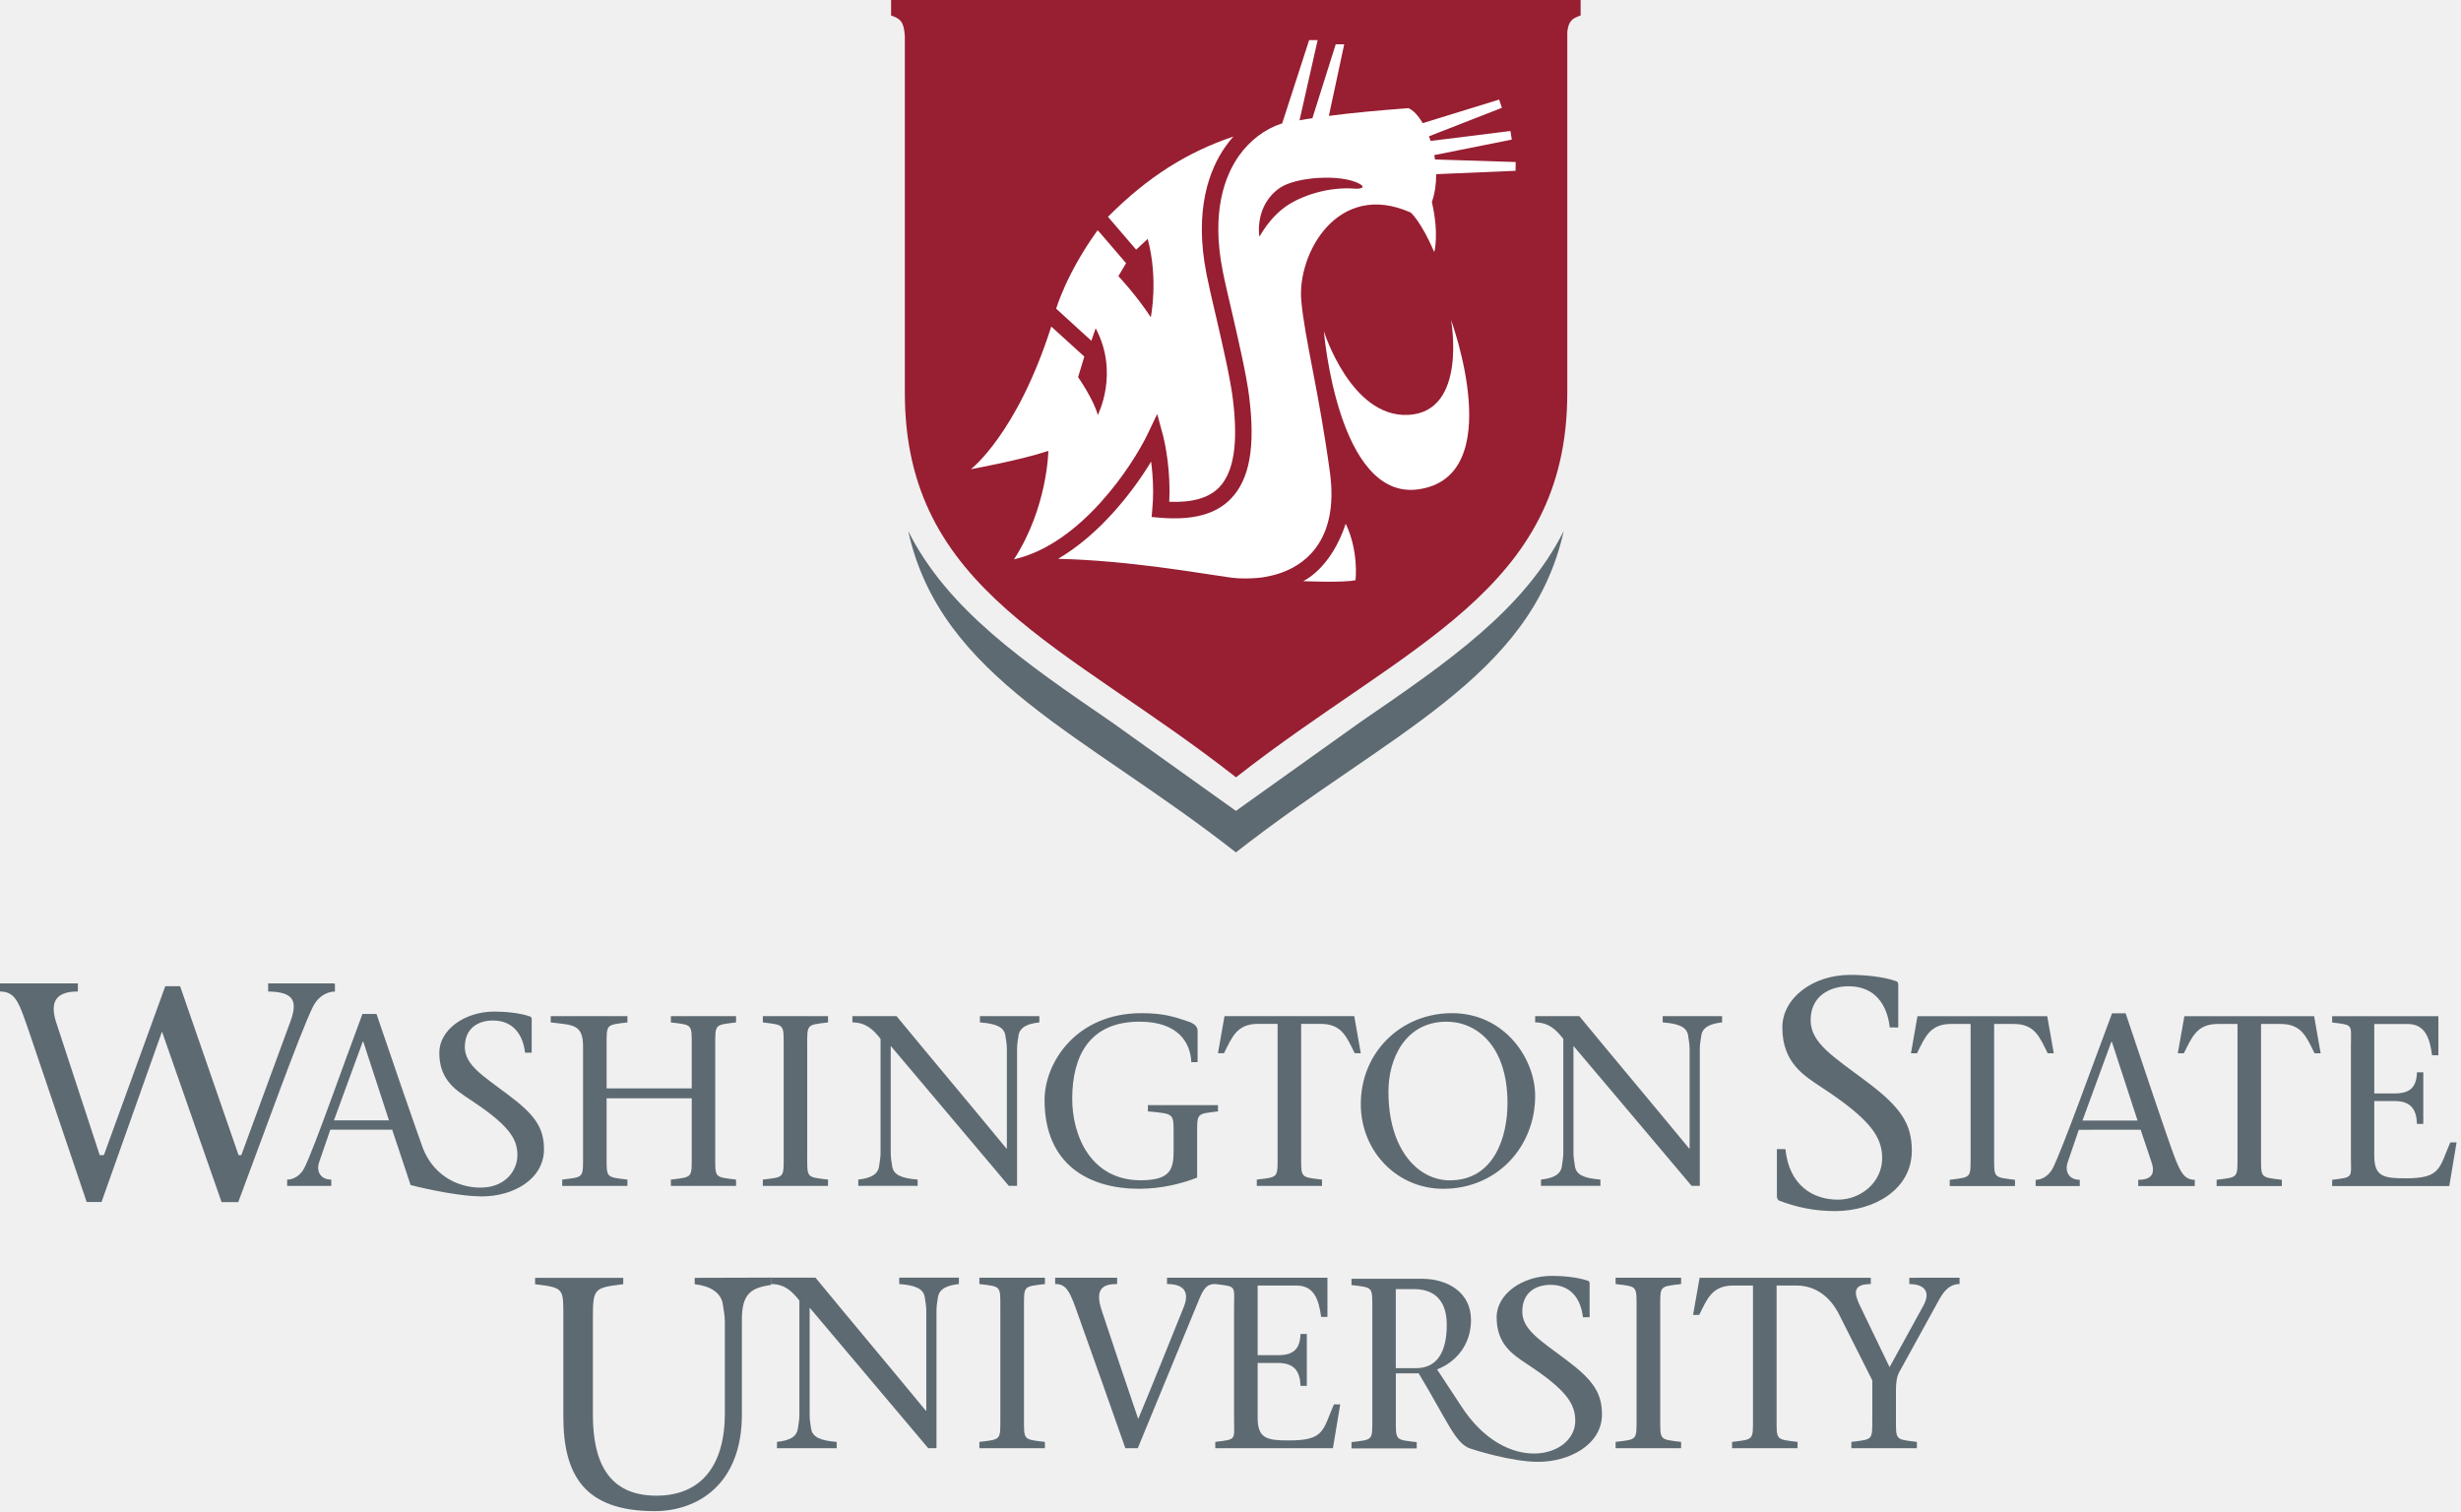
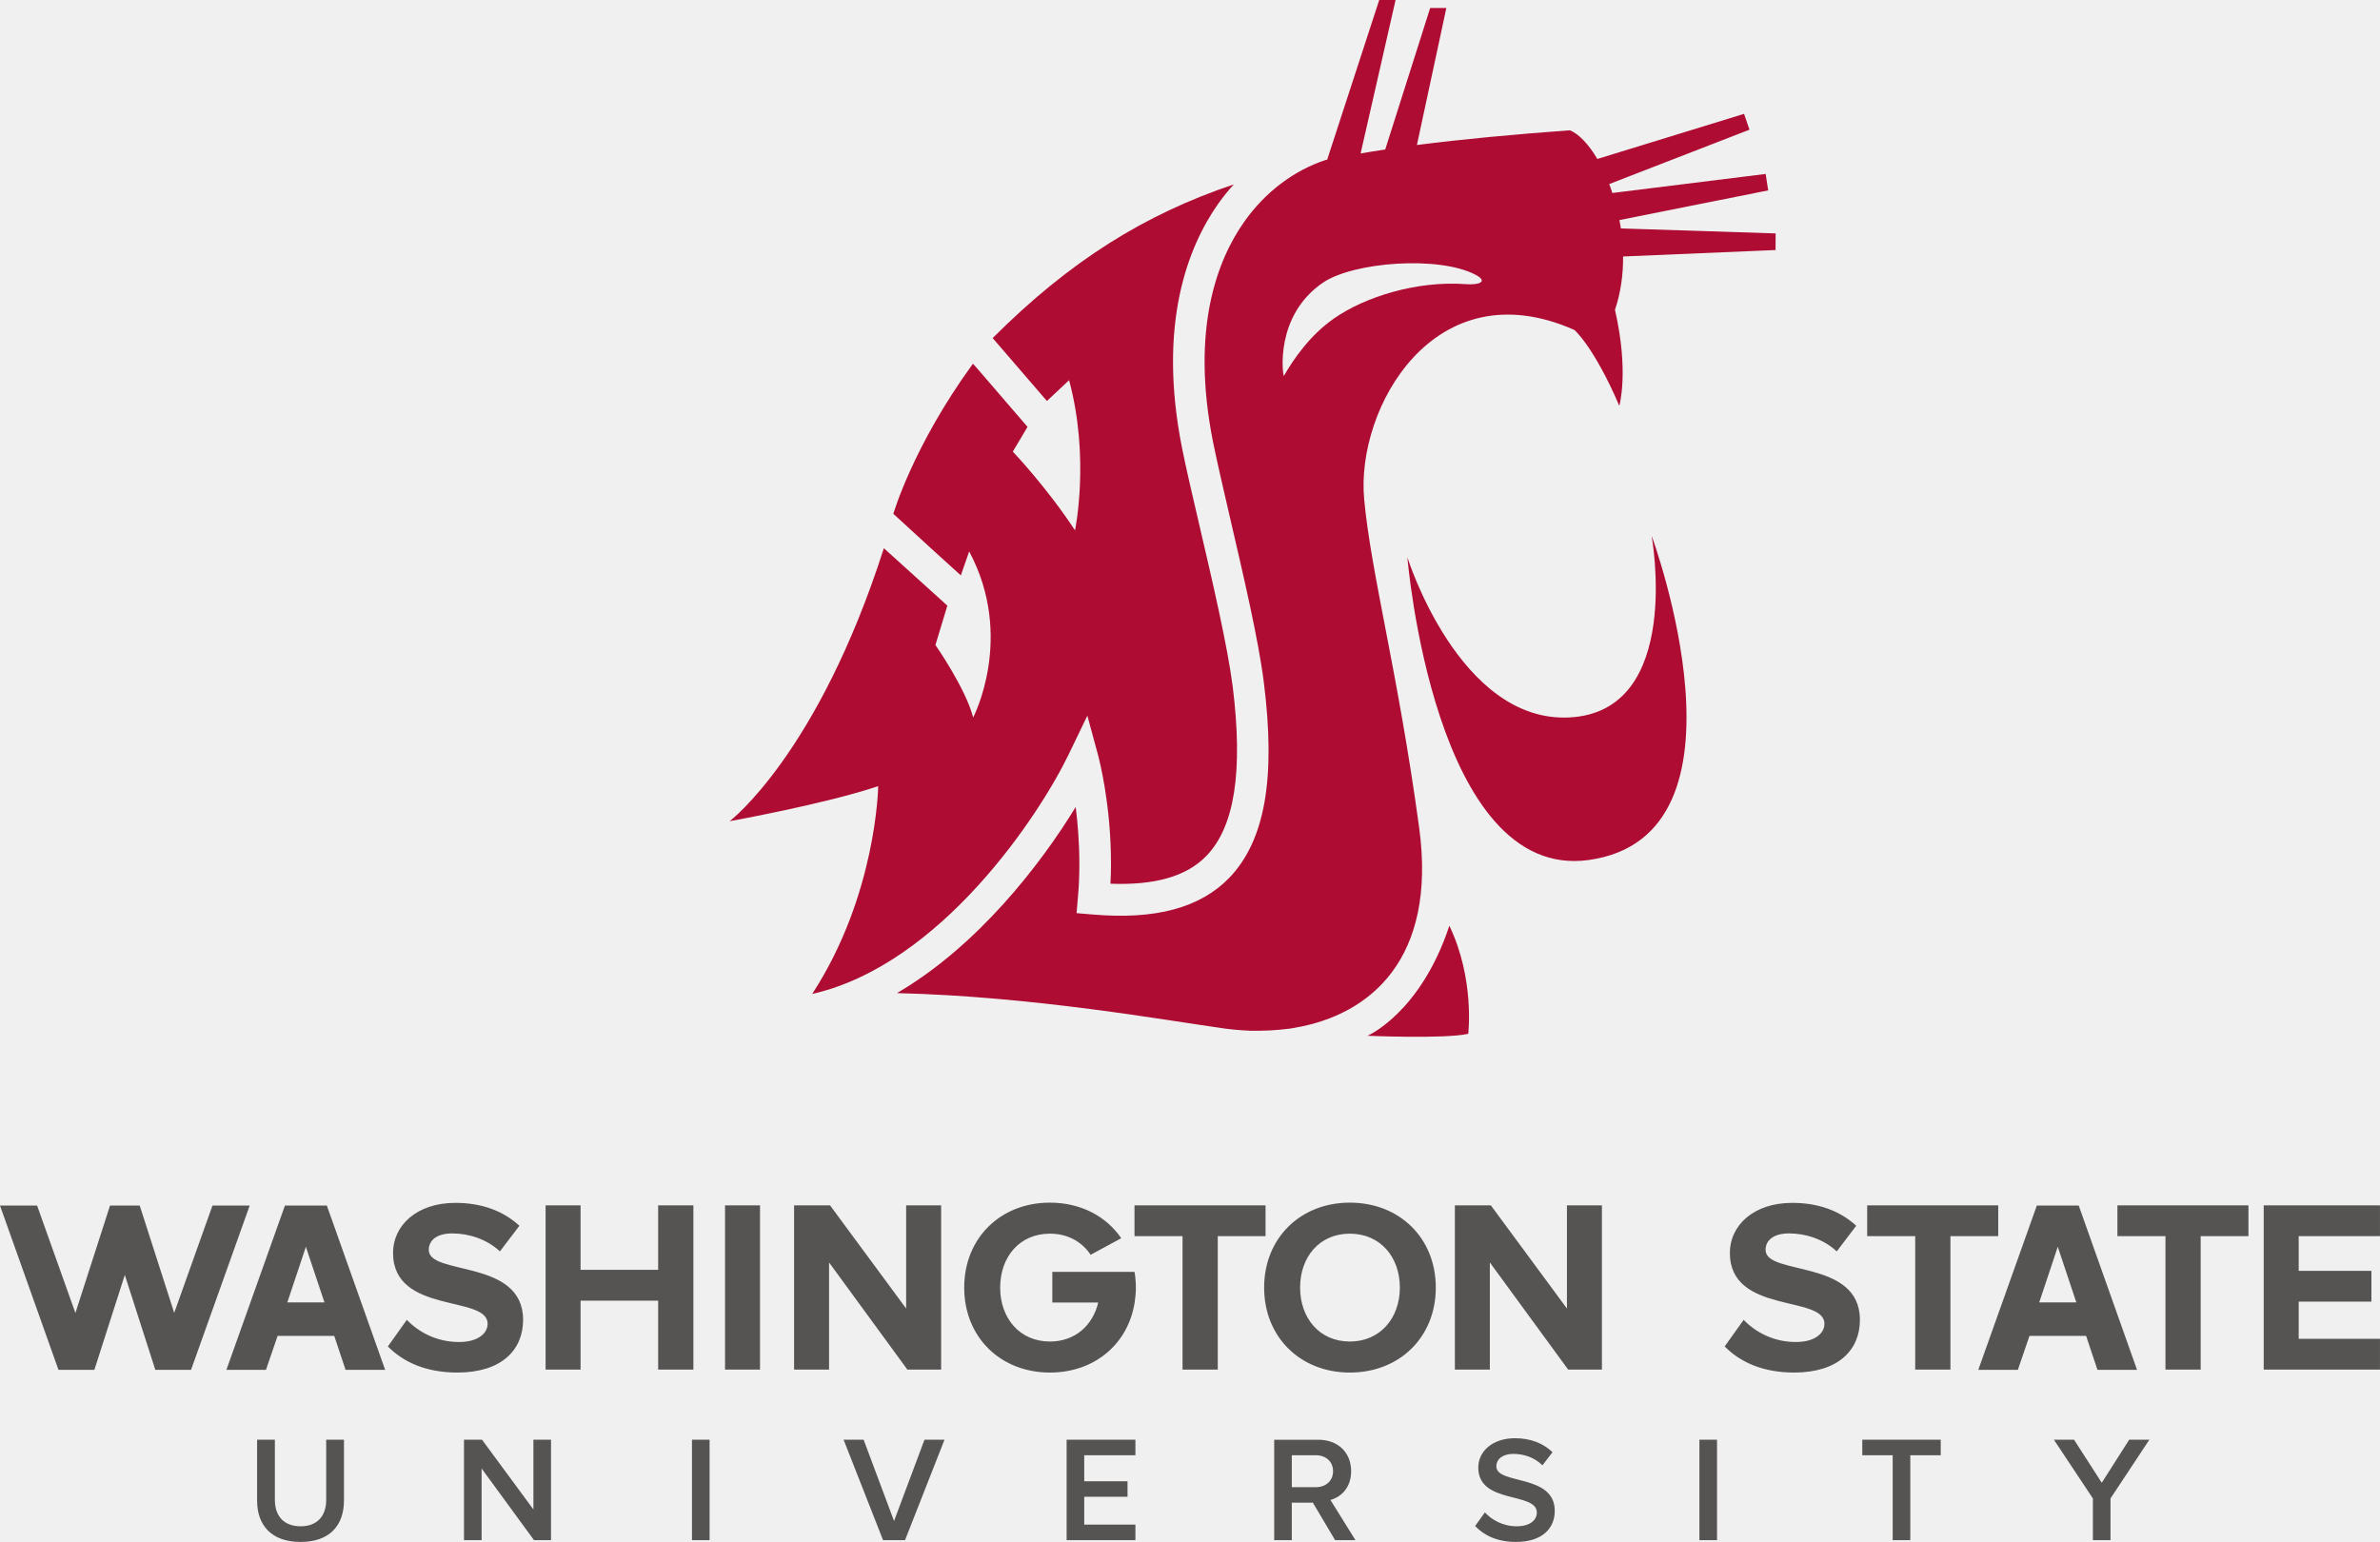
- <svg xmlns="http://www.w3.org/2000/svg" version="1.1" id="Layer_1" x="0px" y="0px" width="150.269px" height="92.27px" viewBox="-0.269 0 150.269 92.27" enable-background="new -0.269 0 150.269 92.27" xml:space="preserve">
-   <g>
-     <g>
-       <path fill="#5E6A71" d="M82.782,44.1l-7.586,5.414l-7.58-5.414c-5.39-3.694-10.009-6.862-12.431-11.673    c2,9.02,10.795,12.391,20.011,19.622c9.216-7.23,18.015-10.603,20.015-19.622C92.789,37.238,88.17,40.405,82.782,44.1z" />
-       <path fill="#981E32" d="M54.141-0.001v0.946c0.586,0.203,0.777,0.389,0.84,1.247V23.99c0,12.125,9.842,15.328,20.221,23.474    C85.583,39.318,95.43,36.115,95.43,23.99V1.948c0.078-0.662,0.289-0.822,0.814-1.003v-0.946    C96.244-0.001,54.141-0.001,54.141-0.001z" />
-       <g>
-         <g>
-           <g>
-             <path fill="#FFFFFF" d="M79.297,35.486c0,0,1.684-0.718,2.604-3.507c0.812,1.699,0.598,3.448,0.598,3.448       C81.756,35.593,79.297,35.486,79.297,35.486z" />
-             <path fill="#FFFFFF" d="M88.332,19.54c0,0,1.023,5.602-2.605,5.793c-3.504,0.185-5.159-5.103-5.159-5.103       s0.848,10.332,5.759,9.651C91.862,29.115,88.332,19.54,88.332,19.54z" />
-           </g>
-         </g>
-         <path fill="#FFFFFF" d="M61.646,34.153c0,0,0.004,0,0.006,0c4.098-0.936,7.232-5.73,8.156-7.655l0.582-1.22l0.354,1.307     c0.017,0.072,0.399,1.509,0.399,3.411c0,0.208-0.006,0.426-0.016,0.645c1.412,0.053,2.42-0.232,3.049-0.885     c0.898-0.938,1.17-2.704,0.832-5.407c-0.162-1.294-0.64-3.353-1.061-5.168c-0.217-0.928-0.42-1.805-0.542-2.425     c-0.791-3.972,0.19-6.436,1.149-7.803c0.153-0.217,0.316-0.421,0.488-0.616c-2.83,0.958-5.207,2.446-7.66,4.901l1.724,2.008     l0.704-0.66c0.666,2.49,0.188,4.786,0.188,4.786c-0.907-1.386-1.979-2.51-1.979-2.51l0.471-0.791l-1.555-1.812l-0.182-0.201     c-1.91,2.634-2.531,4.791-2.531,4.791l1.356,1.238l0.791,0.719l0.263-0.762c1.459,2.736,0.129,5.296,0.129,5.296     c-0.242-0.935-1.201-2.312-1.201-2.312l0.379-1.255l-2.018-1.833c-2.099,6.577-4.908,8.709-4.908,8.709s3.039-0.549,4.729-1.117     C63.745,27.529,63.698,30.993,61.646,34.153z" />
-         <path fill="#FFFFFF" d="M92.271,10.429l-4.848,0.206c0.006,0.574-0.072,1.151-0.261,1.698c0.455,1.986,0.146,3.063,0.146,3.063     c-0.814-1.894-1.437-2.417-1.437-2.417c-4.448-1.987-6.948,2.5-6.683,5.393c0.221,2.376,1.078,5.532,1.75,10.48     c0.566,4.165-1.536,5.963-3.957,6.377c-0.053,0.009-0.104,0.019-0.157,0.026c-0.013,0-0.024,0.005-0.037,0.005     c-0.392,0.051-0.81,0.069-1.251,0.057c-0.016,0-0.029,0-0.044,0c-0.048,0-0.099-0.006-0.144-0.006     c-0.188-0.013-0.377-0.03-0.562-0.057c-1.879-0.258-6.095-1.026-10.447-1.132c2.561-1.501,4.562-4.093,5.68-5.936     c0.065,0.511,0.121,1.132,0.121,1.816c0,0.342-0.015,0.698-0.047,1.066l-0.043,0.499l0.5,0.045     c2.004,0.174,3.428-0.208,4.348-1.169c1.141-1.188,1.49-3.167,1.107-6.229c-0.17-1.348-0.652-3.431-1.078-5.271     c-0.215-0.921-0.42-1.791-0.537-2.396c-0.719-3.62,0.138-5.818,0.983-7.023c0.669-0.947,1.584-1.639,2.591-1.973     c0.019-0.001,0.034-0.006,0.053-0.006l1.651-5.097h0.519L79.08,7.346c0.258-0.049,0.52-0.088,0.786-0.128l1.425-4.514h0.518     l-0.937,4.372c1.479-0.192,3.082-0.339,4.858-0.472c0.291,0.121,0.597,0.451,0.873,0.916l4.666-1.439l0.17,0.502l-4.455,1.74     c0.035,0.09,0.066,0.188,0.103,0.283l4.872-0.607l0.082,0.526L87.309,9.47c0.019,0.09,0.033,0.178,0.045,0.267l4.925,0.157     L92.271,10.429z M78.23,12.615c0.978-0.688,2.641-1.216,4.197-1.097c0.398,0.032,0.73-0.071,0.303-0.303     c-1.166-0.614-3.885-0.406-4.846,0.254c-1.543,1.055-1.283,2.932-1.246,2.977C76.945,13.907,77.471,13.153,78.23,12.615z" />
-       </g>
-     </g>
-     <g>
-       <g>
-         <path fill="#5E6A71" d="M95.348,83.022c-1.568-1.178-2.666-1.835-2.666-2.935c0-1.16,0.815-1.633,1.728-1.633     c1.254,0,1.851,0.88,1.976,1.979h0.407v-2.058c0-0.078-0.016-0.142-0.108-0.171c-0.629-0.22-1.522-0.298-2.197-0.298     c-1.805,0-3.372,1.112-3.372,2.525c0,0.763,0.211,1.31,0.521,1.729h-0.006c0.008,0.007,0.014,0.012,0.02,0.018     c0.381,0.508,0.902,0.831,1.363,1.14c2.354,1.555,2.885,2.386,2.903,3.403c0.043,2.265-4.196,3.454-6.987-0.896l-1.449-2.205     c1.14-0.444,2.07-1.494,2.07-3.02c0-1.734-1.494-2.516-2.988-2.516h-4.309v0.384c1.332,0.159,1.271,0.09,1.271,1.465v6.658     c0,1.383,0.061,1.306-1.271,1.467v0.385h3.981V88.06c-1.333-0.161-1.274-0.084-1.274-1.467v-2.735h1.395     c1.789,2.974,2.232,4.267,3.135,4.587c0.201,0.072,2.523,0.817,4.164,0.817c1.883,0,3.893-1.034,3.893-2.9     C97.544,85.062,97.012,84.258,95.348,83.022z M86.189,83.542h-1.23v-4.824H86.1c1.078,0,1.971,0.562,1.971,2.177     C88.068,82.568,87.477,83.542,86.189,83.542z" />
-         <path fill="#5E6A71" d="M56.41,88.43c0,0,0,0-7.242-8.582v6.574c0,0.312,0.061,0.564,0.088,0.804     c0.075,0.535,0.582,0.742,1.562,0.818v0.386h-3.645v-0.386c0.717-0.076,1.205-0.283,1.278-0.818     c0.032-0.238,0.09-0.491,0.09-0.804v-7.004c-0.415-0.535-0.879-1.013-1.724-1.013v-0.391h2.705     c2.215,2.694,4.523,5.433,6.738,8.124h0.03v-6.114c0-0.312-0.062-0.563-0.091-0.803c-0.076-0.535-0.577-0.74-1.561-0.816v-0.391     h3.644v0.391c-0.699,0.076-1.205,0.281-1.282,0.816c-0.029,0.238-0.087,0.489-0.087,0.803v8.404L56.41,88.43L56.41,88.43z" />
-         <path fill="#5E6A71" d="M62.256,86.57c0,1.386-0.06,1.311,1.277,1.475v0.386h-4v-0.386c1.339-0.164,1.279-0.089,1.279-1.475     v-6.691c0-1.382,0.06-1.311-1.279-1.473v-0.385h4v0.385c-1.337,0.162-1.277,0.091-1.277,1.473V86.57z" />
-         <path fill="#5E6A71" d="M81.18,85.752c-0.686,1.593-0.58,2.203-2.735,2.203c-1.339,0-1.921-0.105-1.921-1.371v-3.359h1.251     c0.995,0,1.338,0.522,1.366,1.399h0.385v-3.17h-0.385c-0.028,0.922-0.433,1.295-1.366,1.295h-1.251v-4.253h2.359     c1.069,0,1.369,0.816,1.517,1.917h0.385V78.02h-6.849H70.99v0.385c1.009,0,1.396,0.461,1.024,1.397     c-0.922,2.276-1.83,4.564-2.783,6.842c-0.771-2.26-1.633-4.817-2.211-6.572c-0.494-1.43,0.104-1.667,0.923-1.667V78.02h-3.784     v0.385c0.717,0,0.908,0.461,1.462,2.053c0.905,2.528,1.919,5.397,2.825,7.972h0.758c1.25-3.049,2.514-6.083,3.762-9.13     c0.312-0.746,0.535-0.895,0.971-0.895c1.336,0.162,1.145,0.091,1.145,1.473v6.691c0,1.386,0.191,1.311-1.145,1.475v0.386h7.183     l0.446-2.678L81.18,85.752L81.18,85.752z" />
-         <path fill="#5E6A71" d="M101.105,86.57c0,1.386-0.062,1.311,1.275,1.475v0.386h-4v-0.386c1.34-0.164,1.28-0.089,1.28-1.475     v-6.691c0-1.382,0.06-1.311-1.28-1.473v-0.385h4v0.385c-1.339,0.162-1.275,0.091-1.275,1.473V86.57z" />
-         <path fill="#5E6A71" d="M116.314,78.022v0.385c0.877,0,1.353,0.43,0.847,1.339l-2.052,3.735l-1.801-3.735     c-0.373-0.774-0.474-1.339,0.654-1.339v-0.385h-2.494h-1.031h-6.926l-0.402,2.271h0.374c0.487-0.979,0.786-1.796,2.079-1.796     h1.207v8.073c0,1.386,0.06,1.311-1.279,1.475v0.386h4v-0.386c-1.338-0.164-1.279-0.089-1.279-1.475v-8.073h1.206     c1.22,0,2.04,0.729,2.542,1.633l2.094,4.154v2.286c0,1.386,0.062,1.31-1.277,1.474v0.387h4v-0.387     c-1.338-0.164-1.278-0.088-1.278-1.474v-1.666c0-0.371,0.03-0.788,0.181-1.084l2.481-4.508c0.403-0.715,0.803-0.906,1.222-0.906     V78.02L116.314,78.022L116.314,78.022z" />
-         <path fill="#5E6A71" d="M46.836,78.013l-4.686,0.014v0.389c0.938,0.102,1.619,0.513,1.718,1.234     c0.04,0.317,0.123,0.656,0.123,1.077v5.561c0,3.202-1.442,5.04-4.183,5.04c-2.98,0-3.875-2.14-3.875-4.941v-5.859     c0-1.859,0.055-1.895,1.854-2.112v-0.389h-5.383v0.389c1.803,0.219,1.724,0.253,1.724,2.112v5.961     c0,3.62,1.319,5.783,5.578,5.783c2.58,0,5.325-1.601,5.325-5.901v-5.643c0-0.034,0-0.066,0-0.1     c-0.019-1.737,0.655-1.99,1.793-2.173L46.836,78.013z" />
-       </g>
-       <g>
-         <path fill="#5E6A71" d="M36.771,70.562c0,1.378-0.061,1.303,1.271,1.466v0.384H34.06v-0.384c1.332-0.163,1.272-0.088,1.272-1.466     v-6.666c0-1.376-0.641-1.302-1.973-1.465v-0.385h4.683v0.385c-1.332,0.163-1.271,0.089-1.271,1.465v2.563h5.197v-2.563     c0-1.376,0.06-1.302-1.274-1.465v-0.385h3.981v0.385c-1.33,0.163-1.272,0.089-1.272,1.465v6.666c0,1.378-0.058,1.303,1.272,1.466     v0.384h-3.981v-0.384c1.333-0.163,1.274-0.088,1.274-1.466v-3.497h-5.197V70.562z" />
-         <path fill="#5E6A71" d="M49.02,70.562c0,1.378-0.062,1.303,1.271,1.466v0.384H46.31v-0.384c1.334-0.163,1.272-0.088,1.272-1.466     v-6.666c0-1.376,0.06-1.302-1.272-1.465v-0.385h3.981v0.385c-1.333,0.163-1.271,0.089-1.271,1.465V70.562z" />
-         <path fill="#5E6A71" d="M61.329,72.41c-2.354-2.782-4.798-5.701-7.21-8.545v6.548c0,0.308,0.059,0.562,0.089,0.798     c0.075,0.534,0.576,0.738,1.554,0.815v0.384h-3.625v-0.384c0.709-0.077,1.198-0.281,1.272-0.815     c0.028-0.235,0.089-0.49,0.089-0.798v-6.976c-0.416-0.532-0.875-1.007-1.719-1.007v-0.384h2.695     c2.207,2.679,4.502,5.402,6.707,8.083h0.029v-6.085c0-0.312-0.059-0.564-0.089-0.801c-0.071-0.534-0.577-0.739-1.555-0.813     v-0.384h3.629v0.384c-0.696,0.074-1.199,0.279-1.276,0.813c-0.027,0.235-0.086,0.488-0.086,0.801v8.366H61.329L61.329,72.41     L61.329,72.41z" />
-         <path fill="#5E6A71" d="M63.512,67.169c0-2.281,1.926-5.304,5.922-5.304c1.437,0,2.117,0.268,2.844,0.508     c0.415,0.132,0.578,0.337,0.578,0.575v1.91h-0.385c-0.045-1.186-0.799-2.473-3.153-2.473c-3.097,0-4.103,2.132-4.117,4.662     c-0.015,2.339,1.169,5.022,4.175,5.022c1.852,0,2.016-0.686,2.016-1.838v-0.905c0-1.377,0.058-1.301-1.57-1.464V67.48H74.1v0.384     c-1.332,0.163-1.271,0.087-1.271,1.464v2.578c-0.949,0.371-2.191,0.683-3.541,0.683C66.253,72.59,63.512,71.137,63.512,67.169z" />
-         <path fill="#5E6A71" d="M79.18,70.562c0,1.378-0.06,1.303,1.273,1.466v0.384h-3.982v-0.384c1.33-0.163,1.271-0.088,1.271-1.466     V62.52h-1.201c-1.288,0-1.583,0.812-2.072,1.792H74.1l0.4-2.266h7.922l0.399,2.266H82.45c-0.487-0.979-0.784-1.792-2.071-1.792     H79.18V70.562L79.18,70.562z" />
-         <path fill="#5E6A71" d="M82.822,67.419c0-3.199,2.486-5.554,5.566-5.554c3.213,0,5.08,2.771,5.08,5.052     c0,3.125-2.341,5.673-5.613,5.673C85.027,72.59,82.822,70.295,82.822,67.419z M91.779,67.362c0-3.539-1.909-4.976-3.719-4.976     c-2.516,0-3.551,2.249-3.551,4.265c0,3.584,1.836,5.422,3.744,5.422C91.01,72.073,91.779,69.347,91.779,67.362z" />
-         <path fill="#5E6A71" d="M103.02,72.41c-2.355-2.782-4.797-5.701-7.213-8.545v6.548c0,0.308,0.061,0.562,0.09,0.798     c0.074,0.534,0.578,0.738,1.555,0.815v0.384h-3.628v-0.384c0.712-0.077,1.2-0.281,1.274-0.815     c0.028-0.235,0.088-0.49,0.088-0.798v-6.976c-0.414-0.532-0.873-1.007-1.717-1.007v-0.384h2.694     c2.206,2.679,4.499,5.402,6.708,8.083h0.028v-6.085c0-0.312-0.062-0.564-0.089-0.801c-0.073-0.534-0.576-0.739-1.555-0.813     v-0.384h3.627v0.384c-0.695,0.074-1.197,0.279-1.271,0.813c-0.03,0.235-0.09,0.488-0.09,0.801v8.366H103.02L103.02,72.41     L103.02,72.41z" />
-         <path fill="#5E6A71" d="M20.11,60.065v-0.017h-4.005v0.496c1.546,0.018,1.798,0.568,1.392,1.737l-3.032,8.254h-0.167     l-3.57-10.317H9.824l-3.75,10.317H5.82l-2.688-8.199c-0.381-1.298,0.152-1.793,1.354-1.793v-0.495h-4.755v0.495     c1.011,0,1.192,0.786,1.841,2.65l3.451,10.201h0.908L9.622,62.99l3.639,10.414h1.017c1.556-4.144,3.749-10.271,4.555-11.919     c0.299-0.618,0.842-0.938,1.349-0.938v-0.485L20.11,60.065L20.11,60.065z" />
-         <path fill="#5E6A71" d="M30.76,66.85c-1.558-1.171-2.646-1.823-2.646-2.915c0-1.151,0.811-1.621,1.714-1.621     c1.246,0,1.838,0.874,1.963,1.965h0.405v-2.042c0-0.078-0.016-0.142-0.109-0.171c-0.624-0.22-1.511-0.297-2.181-0.297     c-1.792,0-3.351,1.106-3.351,2.51c0,0.761,0.209,1.301,0.518,1.718h-0.005c0.006,0.006,0.012,0.01,0.018,0.016     c0.377,0.507,0.896,0.826,1.354,1.134c2.338,1.542,2.884,2.367,2.884,3.381c0,0.94-0.708,1.886-2.009,1.979     c-1.334,0.098-3.049-0.548-3.771-2.42c-0.641-1.796-1.944-5.57-2.825-8.174h-0.857c-1.229,3.274-2.895,8.071-3.533,9.374     c-0.235,0.49-0.664,0.741-1.065,0.741v0.385h0.64h2.055v-0.385c-0.65,0-0.932-0.489-0.74-1.067l0.682-1.983h3.775l0.637,1.909     l0.49,1.474c0,0,2.648,0.692,4.373,0.692c1.869,0,3.771-1.028,3.771-2.883C32.942,68.873,32.413,68.079,30.76,66.85z      M20.12,68.412l1.763-4.812h0.029l1.57,4.812H20.12z" />
-       </g>
-       <g>
-         <path fill="#5E6A71" d="M115.12,62.737c-0.155-1.398-0.915-2.514-2.508-2.514c-1.156,0-2.324,0.598-2.324,2.071     c0,1.396,1.394,2.23,3.388,3.728c2.109,1.572,2.791,2.59,2.791,4.242c0,2.37-2.301,3.687-4.688,3.687     c-1.278,0-2.374-0.241-3.41-0.638c-0.077-0.04-0.14-0.12-0.14-0.277v-2.872h0.519c0.222,2.211,1.672,3.089,3.208,3.089     c1.415,0,2.7-1.076,2.7-2.529c0-1.297-0.697-2.354-3.685-4.321c-1.076-0.716-2.41-1.496-2.41-3.664     c0-1.799,1.856-3.211,4.15-3.211c0.855,0,1.992,0.1,2.789,0.381c0.12,0.035,0.139,0.12,0.139,0.219v2.611L115.12,62.737     L115.12,62.737z" />
-         <path fill="#5E6A71" d="M121.493,70.571c0,1.38-0.058,1.301,1.274,1.47v0.381h-3.984V72.04c1.333-0.169,1.273-0.09,1.273-1.47     v-8.045h-1.201c-1.287,0-1.584,0.815-2.073,1.792h-0.368l0.398-2.266h7.924l0.4,2.266h-0.371     c-0.487-0.977-0.783-1.792-2.07-1.792h-1.202L121.493,70.571L121.493,70.571z" />
-         <path fill="#5E6A71" d="M126.662,68.986l-0.678,1.985c-0.193,0.58,0.087,1.07,0.738,1.07v0.38h-2.694v-0.38     c0.397,0,0.83-0.258,1.065-0.744c0.637-1.305,2.369-6.146,3.6-9.421h0.83c1.006,2.978,2.516,7.543,3.021,8.859     c0.328,0.826,0.564,1.306,1.2,1.306v0.38h-3.451v-0.38c0.934,0,1.024-0.49,0.787-1.146l-0.641-1.911L126.662,68.986     L126.662,68.986z M130.25,68.423l-1.57-4.814h-0.029l-1.764,4.814H130.25z" />
-         <path fill="#5E6A71" d="M137.79,70.571c0,1.38-0.06,1.301,1.272,1.47v0.381h-3.984V72.04c1.333-0.169,1.275-0.09,1.275-1.47     v-8.045h-1.201c-1.29,0-1.583,0.815-2.075,1.792h-0.37l0.402-2.266h7.924l0.398,2.266h-0.373     c-0.483-0.977-0.779-1.792-2.067-1.792h-1.201L137.79,70.571L137.79,70.571z" />
-         <path fill="#5E6A71" d="M142.133,72.04c1.336-0.169,1.144-0.09,1.144-1.47v-6.668c0-1.377,0.192-1.303-1.144-1.466v-0.385h6.487     v2.383h-0.387c-0.147-1.094-0.44-1.908-1.509-1.908h-2.019v4.241h1.246c0.933,0,1.333-0.372,1.36-1.29h0.387v3.149h-0.387     c-0.027-0.875-0.367-1.393-1.36-1.393h-1.246v3.348c0,1.264,0.58,1.369,1.914,1.369c2.147,0,2.043-0.61,2.726-2.195h0.385     l-0.445,2.665h-7.152V72.04L142.133,72.04z" />
-       </g>
-     </g>
-   </g>
+ <svg xmlns="http://www.w3.org/2000/svg" xml:space="preserve" viewBox="0 0 392.093 254.067">
+   <path fill="#565353" d="M53.74 247.147c0 2.629-1.463 4.34-4.216 4.34-2.777 0-4.24-1.71-4.24-4.34v-9.921h-2.929v10.02c0 4.068 2.357 6.821 7.169 6.821 4.788 0 7.144-2.728 7.144-6.845v-9.996h-2.928v9.921M87.874 248.709l-8.459-11.484h-2.976v16.544h2.902v-11.808l8.632 11.808h2.803V237.225h-2.901v11.484M113.998 253.769h2.902V237.225h-2.902v16.544M147.291 250.62l-5.011-13.394h-3.299l6.499 16.544h3.621l6.499-16.544h-3.299l-5.011 13.394M175.72 253.769h11.335v-2.555h-8.433v-4.589h7.132v-2.555h-7.132v-4.291h8.433v-2.555h-11.335v16.544M246.517 241.616c0-1.242 1.091-2.059 2.801-2.059 1.737 0 3.497.595 4.787 1.884l1.663-2.157c-1.537-1.489-3.623-2.307-6.201-2.307-3.62 0-6.027 2.108-6.027 4.836 0 6.101 9.649 3.944 9.649 7.417 0 1.091-.944 2.256-3.324 2.256-2.308 0-4.093-1.065-5.235-2.281l-1.611 2.232c1.461 1.563 3.671 2.629 6.721 2.629 4.463 0 6.399-2.356 6.399-5.111 0-6.174-9.623-4.265-9.623-7.34M279.971 253.769h2.901V237.225h-2.901v16.544M306.803 239.78h5.008v13.989h2.903V239.78h5.012v-2.555H306.803v2.555M346.256 244.319l-4.563-7.093h-3.324l6.424 9.673v6.871h2.901v-6.871l6.4-9.673h-3.324l-4.515 7.093M212.819 245.039v-5.258h3.969c1.637 0 2.827 1.041 2.827 2.628 0 1.588-1.189 2.631-2.827 2.631zm10.485 8.731-4.121-6.624c1.792-.495 3.409-2.039 3.409-4.737 0-3.05-2.132-5.182-5.407-5.182h-7.268v16.544h2.901v-6.176h3.467l3.669 6.176h3.349M70.636 205.949c0-1.624 1.38-2.719 3.854-2.719 2.76 0 5.682.933 7.872 2.961l3.206-4.22c-2.678-2.475-6.249-3.775-10.549-3.775-6.371 0-10.267 3.734-10.267 8.239 0 10.185 15.582 6.899 15.582 11.685 0 1.543-1.542 3.003-4.708 3.003-3.733 0-6.694-1.664-8.602-3.652l-3.123 4.383c2.515 2.556 6.248 4.302 11.442 4.302 7.304 0 10.835-3.733 10.835-8.684 0-10.103-15.541-7.222-15.541-11.522M108.427 209.235H95.646v-10.631h-5.762v27.065h5.762V214.308h12.781v11.361h5.803v-27.065h-5.803v10.631M119.447 225.669h5.762v-27.065h-5.762v27.065M149.284 215.607l-12.539-17.003h-5.924v27.065h5.763v-17.652l12.903 17.652h5.56v-27.065h-5.763v17.003M186.904 203.676h7.913v21.993h5.803v-21.993h7.872v-5.072h-21.588v5.072M222.38 221.044c-4.989 0-8.195-3.856-8.195-8.886 0-5.073 3.205-8.887 8.195-8.887 4.991 0 8.239 3.813 8.239 8.887 0 5.031-3.248 8.886-8.239 8.886zm0-22.885c-8.155 0-14.121 5.843-14.121 13.999 0 8.156 5.967 13.999 14.121 13.999 8.197 0 14.161-5.843 14.161-13.999 0-8.156-5.964-13.999-14.161-13.999M263.909 225.669v-27.065h-5.763v17.003l-12.539-17.003h-5.924v27.065h5.763v-17.652l12.903 17.652h5.56M290.869 205.949c0-1.624 1.381-2.719 3.855-2.719 2.76 0 5.683.933 7.872 2.961l3.207-4.22c-2.679-2.475-6.249-3.775-10.551-3.775-6.371 0-10.267 3.734-10.267 8.239 0 10.185 15.583 6.899 15.583 11.685 0 1.543-1.541 3.003-4.707 3.003-3.733 0-6.695-1.664-8.604-3.652l-3.123 4.383c2.515 2.556 6.248 4.302 11.443 4.302 7.303 0 10.835-3.733 10.835-8.684 0-10.103-15.543-7.222-15.543-11.522M329.196 198.604h-21.588v5.072h7.913v21.993h5.803v-21.993h7.872v-5.072M362.549 225.669v-21.993h7.872v-5.072h-21.587v5.072h7.913v21.993h5.801M392.088 203.676v-5.072h-19.152v27.065h19.152v-5.072h-13.389v-6.128h11.979v-5.071h-11.979v-5.722h13.389M47.336 214.593l3.057-9.157 3.057 9.157zm6.511-15.951h-6.906l-9.644 27.069H43.817l1.916-5.597h9.329l1.869 5.597h6.521l-9.605-27.069M335.951 214.593l3.056-9.156 3.057 9.156zm6.511-15.949h-6.907l-9.643 27.066h6.519l1.916-5.595h9.328l1.871 5.595h6.521l-9.605-27.066M186.909 209.568h-13.545v5.048h7.56c-.884 3.773-3.816 6.428-7.955 6.428-4.991 0-8.196-3.856-8.196-8.886 0-5.073 3.205-8.887 8.196-8.887 2.953 0 5.288 1.343 6.709 3.482l5.041-2.734c-2.48-3.627-6.687-5.86-11.751-5.86-8.155 0-14.12 5.843-14.12 13.999 0 8.156 5.965 13.999 14.12 13.999 7.345 0 12.883-4.699 13.959-11.54.124-.795.203-1.611.203-2.459 0-.895-.083-1.755-.221-2.589M35.002 198.644l-6.302 17.676-5.682-17.676h-4.892L12.422 216.343l-6.245-17.519-.056-.18H0l9.634 27.066h5.913L20.562 210.073l5.027 15.636h5.885l9.661-27.066h-6.133" />
+   <path fill="#ae0c33" d="M225.287 170.664s8.713-3.72 13.489-18.128c4.207 8.78 3.108 17.808 3.108 17.808-3.857.866-16.597.32-16.597.32M272.093 88.263s5.316 28.96-13.511 29.949c-18.164.947-26.719-26.367-26.719-26.367s4.391 53.376 29.856 49.86c28.668-3.953 10.373-53.443 10.373-53.443M133.804 163.775c.013-.008.028-.008.028-.008 21.228-4.833 37.5-29.607 42.268-39.552l3.036-6.296 1.827 6.74c.088.364 2.067 7.804 2.067 17.618 0 1.092-.028 2.206-.087 3.333 7.324.278 12.551-1.208 15.805-4.586 4.667-4.819 6.063-13.955 4.332-27.919-.86-6.683-3.328-17.312-5.519-26.695-1.121-4.797-2.177-9.333-2.817-12.544-4.092-20.515.989-33.255 5.969-40.324.793-1.113 1.645-2.169 2.548-3.159-14.699 4.935-27.016 12.623-39.727 25.319l8.939 10.367 3.656-3.421c3.464 12.879.975 24.737.975 24.737-4.703-7.163-10.249-12.972-10.249-12.972l2.424-4.077-8.059-9.361-.932-1.048c-9.908 13.605-13.112 24.736-13.112 24.736l7.025 6.436 4.092 3.705 1.375-3.945c7.564 14.145.656 27.365.656 27.365-1.237-4.819-6.217-11.947-6.217-11.947l1.965-6.487-10.46-9.464c-10.877 33.976-25.408 44.983-25.408 44.983s15.717-2.831 24.475-5.773c0 0-.24 17.909-10.875 34.238" />
+   <path fill="#ae0c33" d="M219.745 52.488c5.065-3.552 13.685-6.283 21.773-5.664 2.045.153 3.779-.385 1.572-1.549-6.049-3.189-20.151-2.104-25.137 1.295-7.985 5.445-6.632 15.151-6.449 15.383 1.593-2.78 4.295-6.704 8.241-9.464m72.769-11.291-25.116 1.063c.016 2.956-.377 5.955-1.339 8.787 2.344 10.251.713 15.812.713 15.812-4.2-9.776-7.397-12.492-7.397-12.492-23.071-10.243-36.028 12.921-34.637 27.868 1.128 12.281 5.591 28.58 9.064 54.156 2.927 21.519-7.972 30.823-20.508 32.955-.269.037-.545.088-.823.147-.073 0-.131 0-.197.015-2.037.263-4.192.37-6.471.32-.073-.021-.168-.021-.241-.021-.255 0-.495-.036-.749-.036-.976-.059-1.937-.16-2.891-.277-9.755-1.347-31.595-5.315-54.155-5.861 13.271-7.744 23.652-21.161 29.447-30.662.335 2.636.604 5.846.604 9.384 0 1.762-.057 3.619-.24 5.512l-.217 2.591 2.599.219c10.38.903 17.74-1.078 22.553-6.035 5.881-6.129 7.693-16.344 5.7-32.185-.859-6.944-3.385-17.72-5.591-27.22-1.1-4.753-2.141-9.267-2.775-12.383-3.735-18.717.729-30.081 5.132-36.312 3.431-4.879 8.183-8.46 13.396-10.177.088-.016.175-.037.268-.052L227.221 0h2.693l-5.759 25.283c1.332-.232 2.687-.443 4.055-.655l7.404-23.311h2.664l-4.848 22.576c7.665-.984 15.98-1.748 25.196-2.425 1.492.597 3.109 2.323 4.528 4.725l24.169-7.433.896 2.607-23.107 8.961c.183.473.363.968.509 1.471l25.261-3.137.421 2.708-24.511 4.892c.087.459.16.917.24 1.376l25.495.823-.015 2.737" />
</svg>
